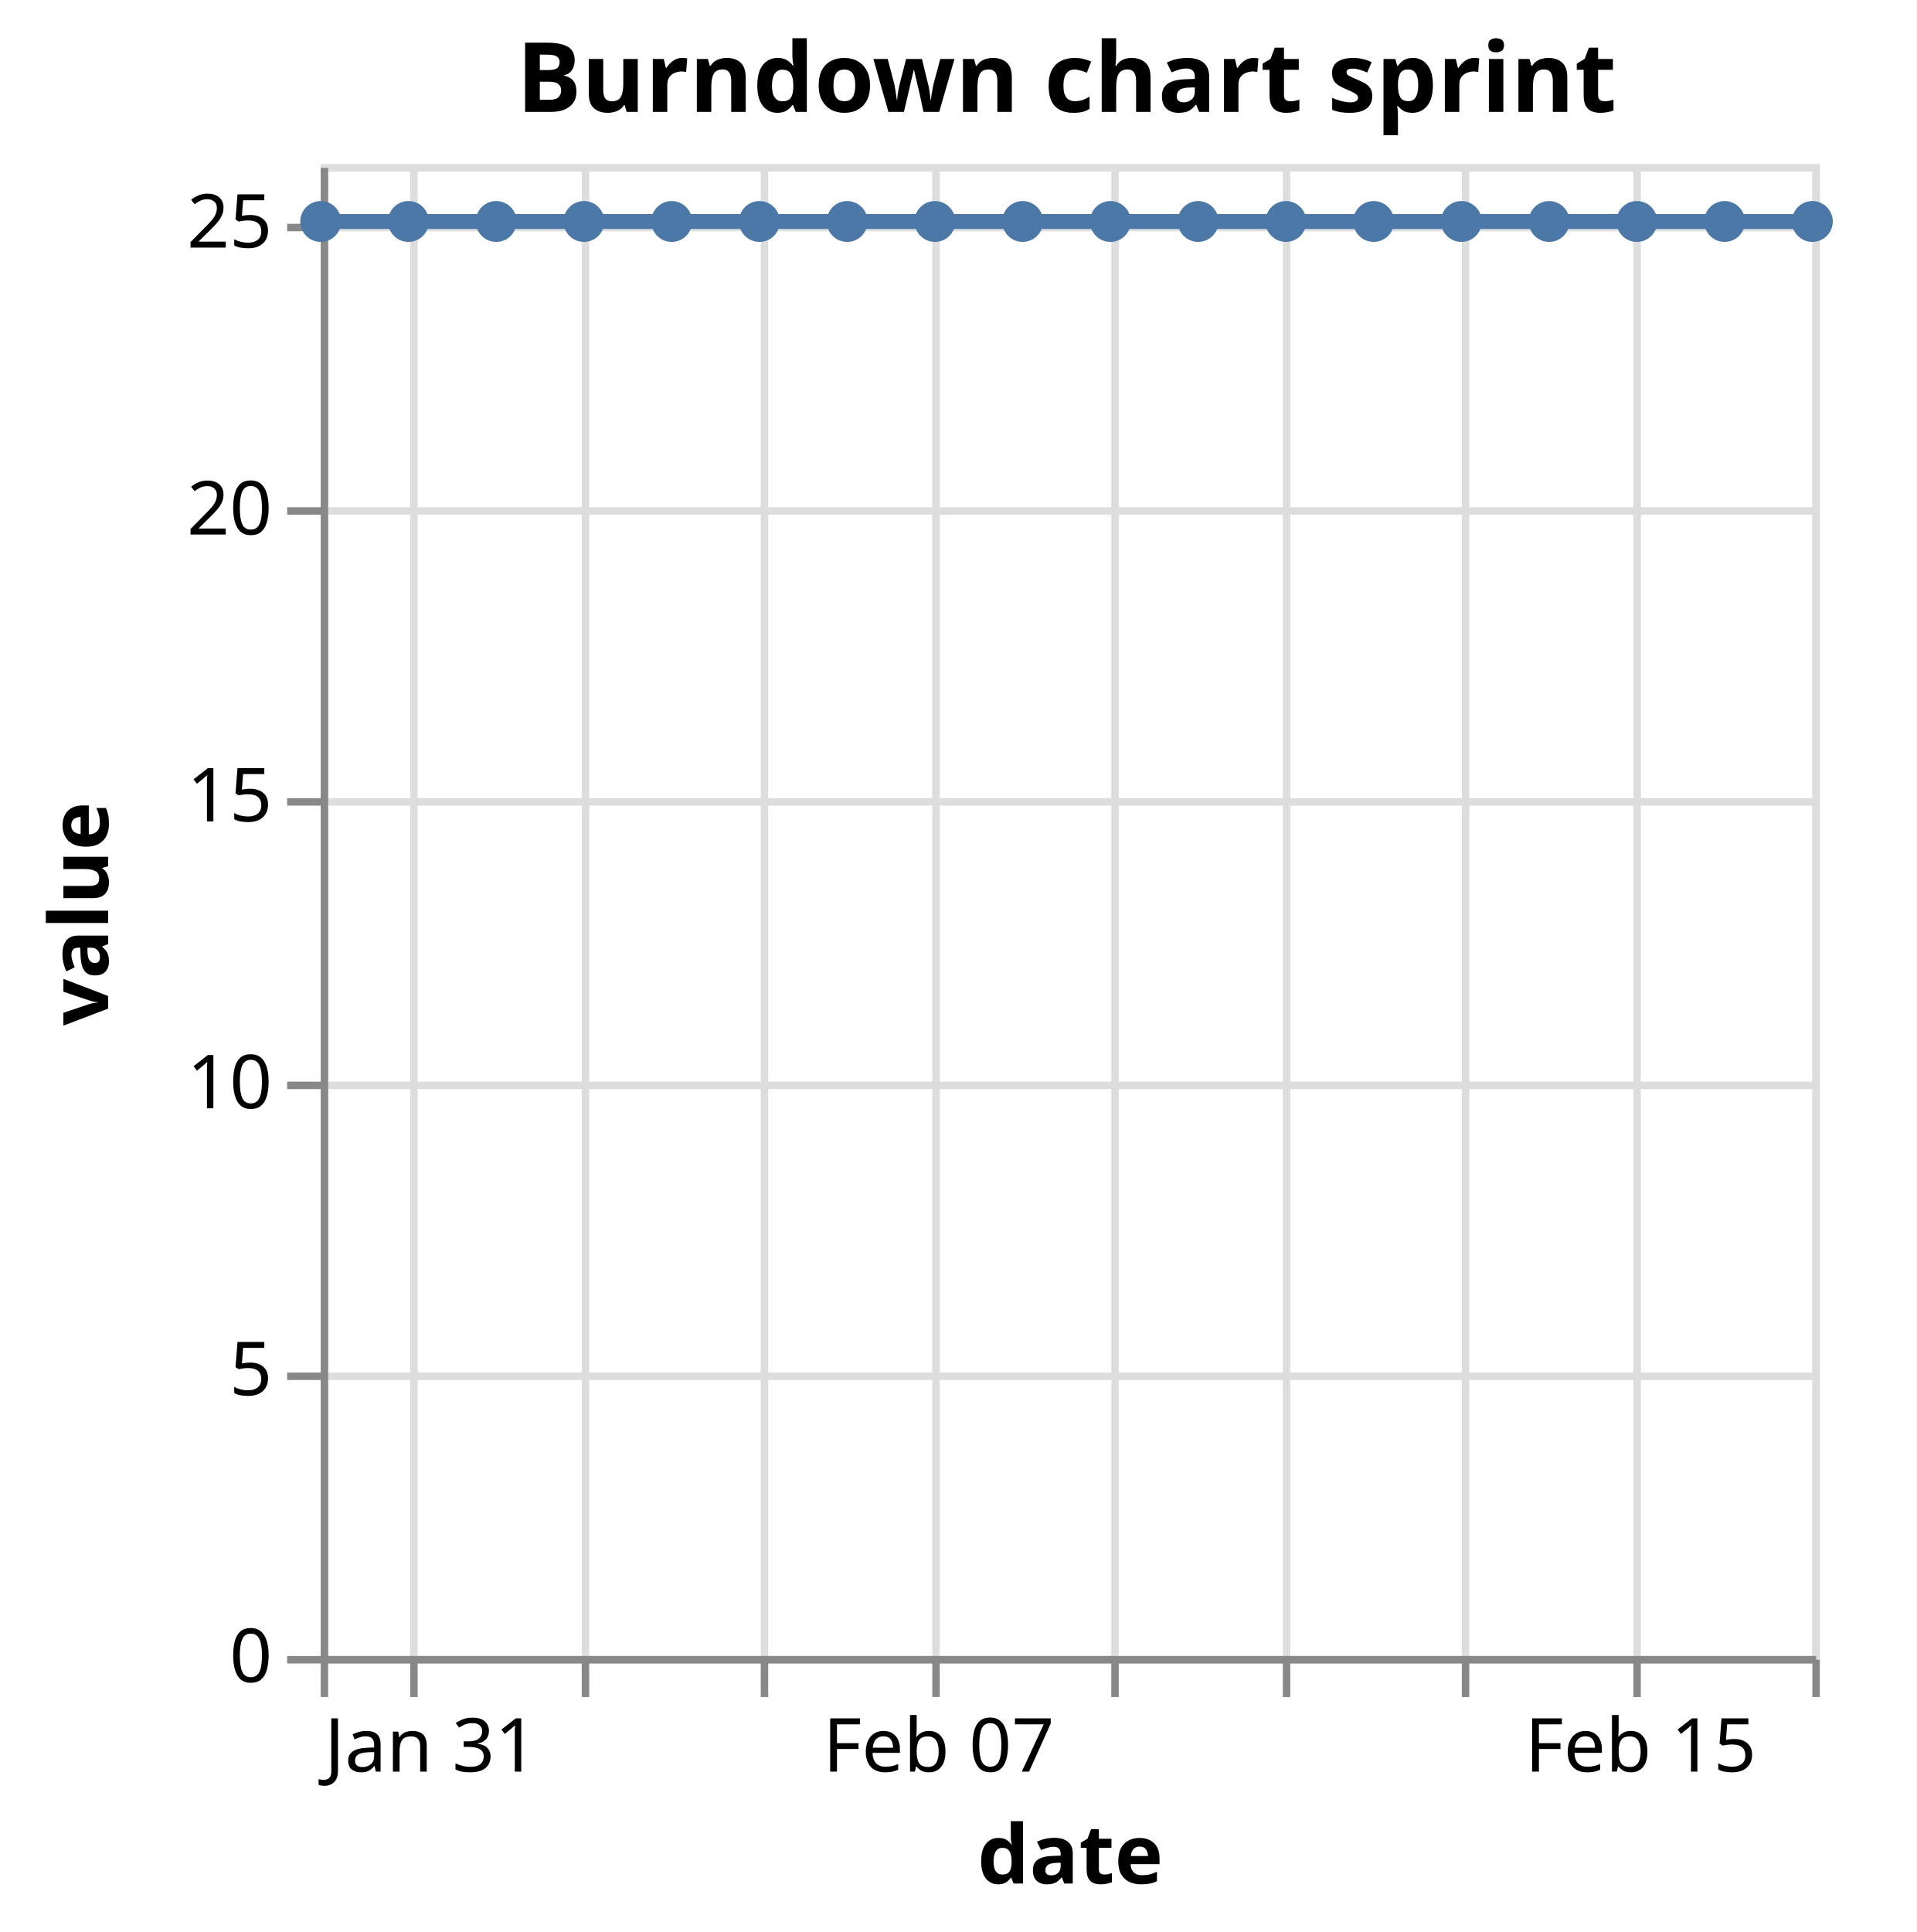
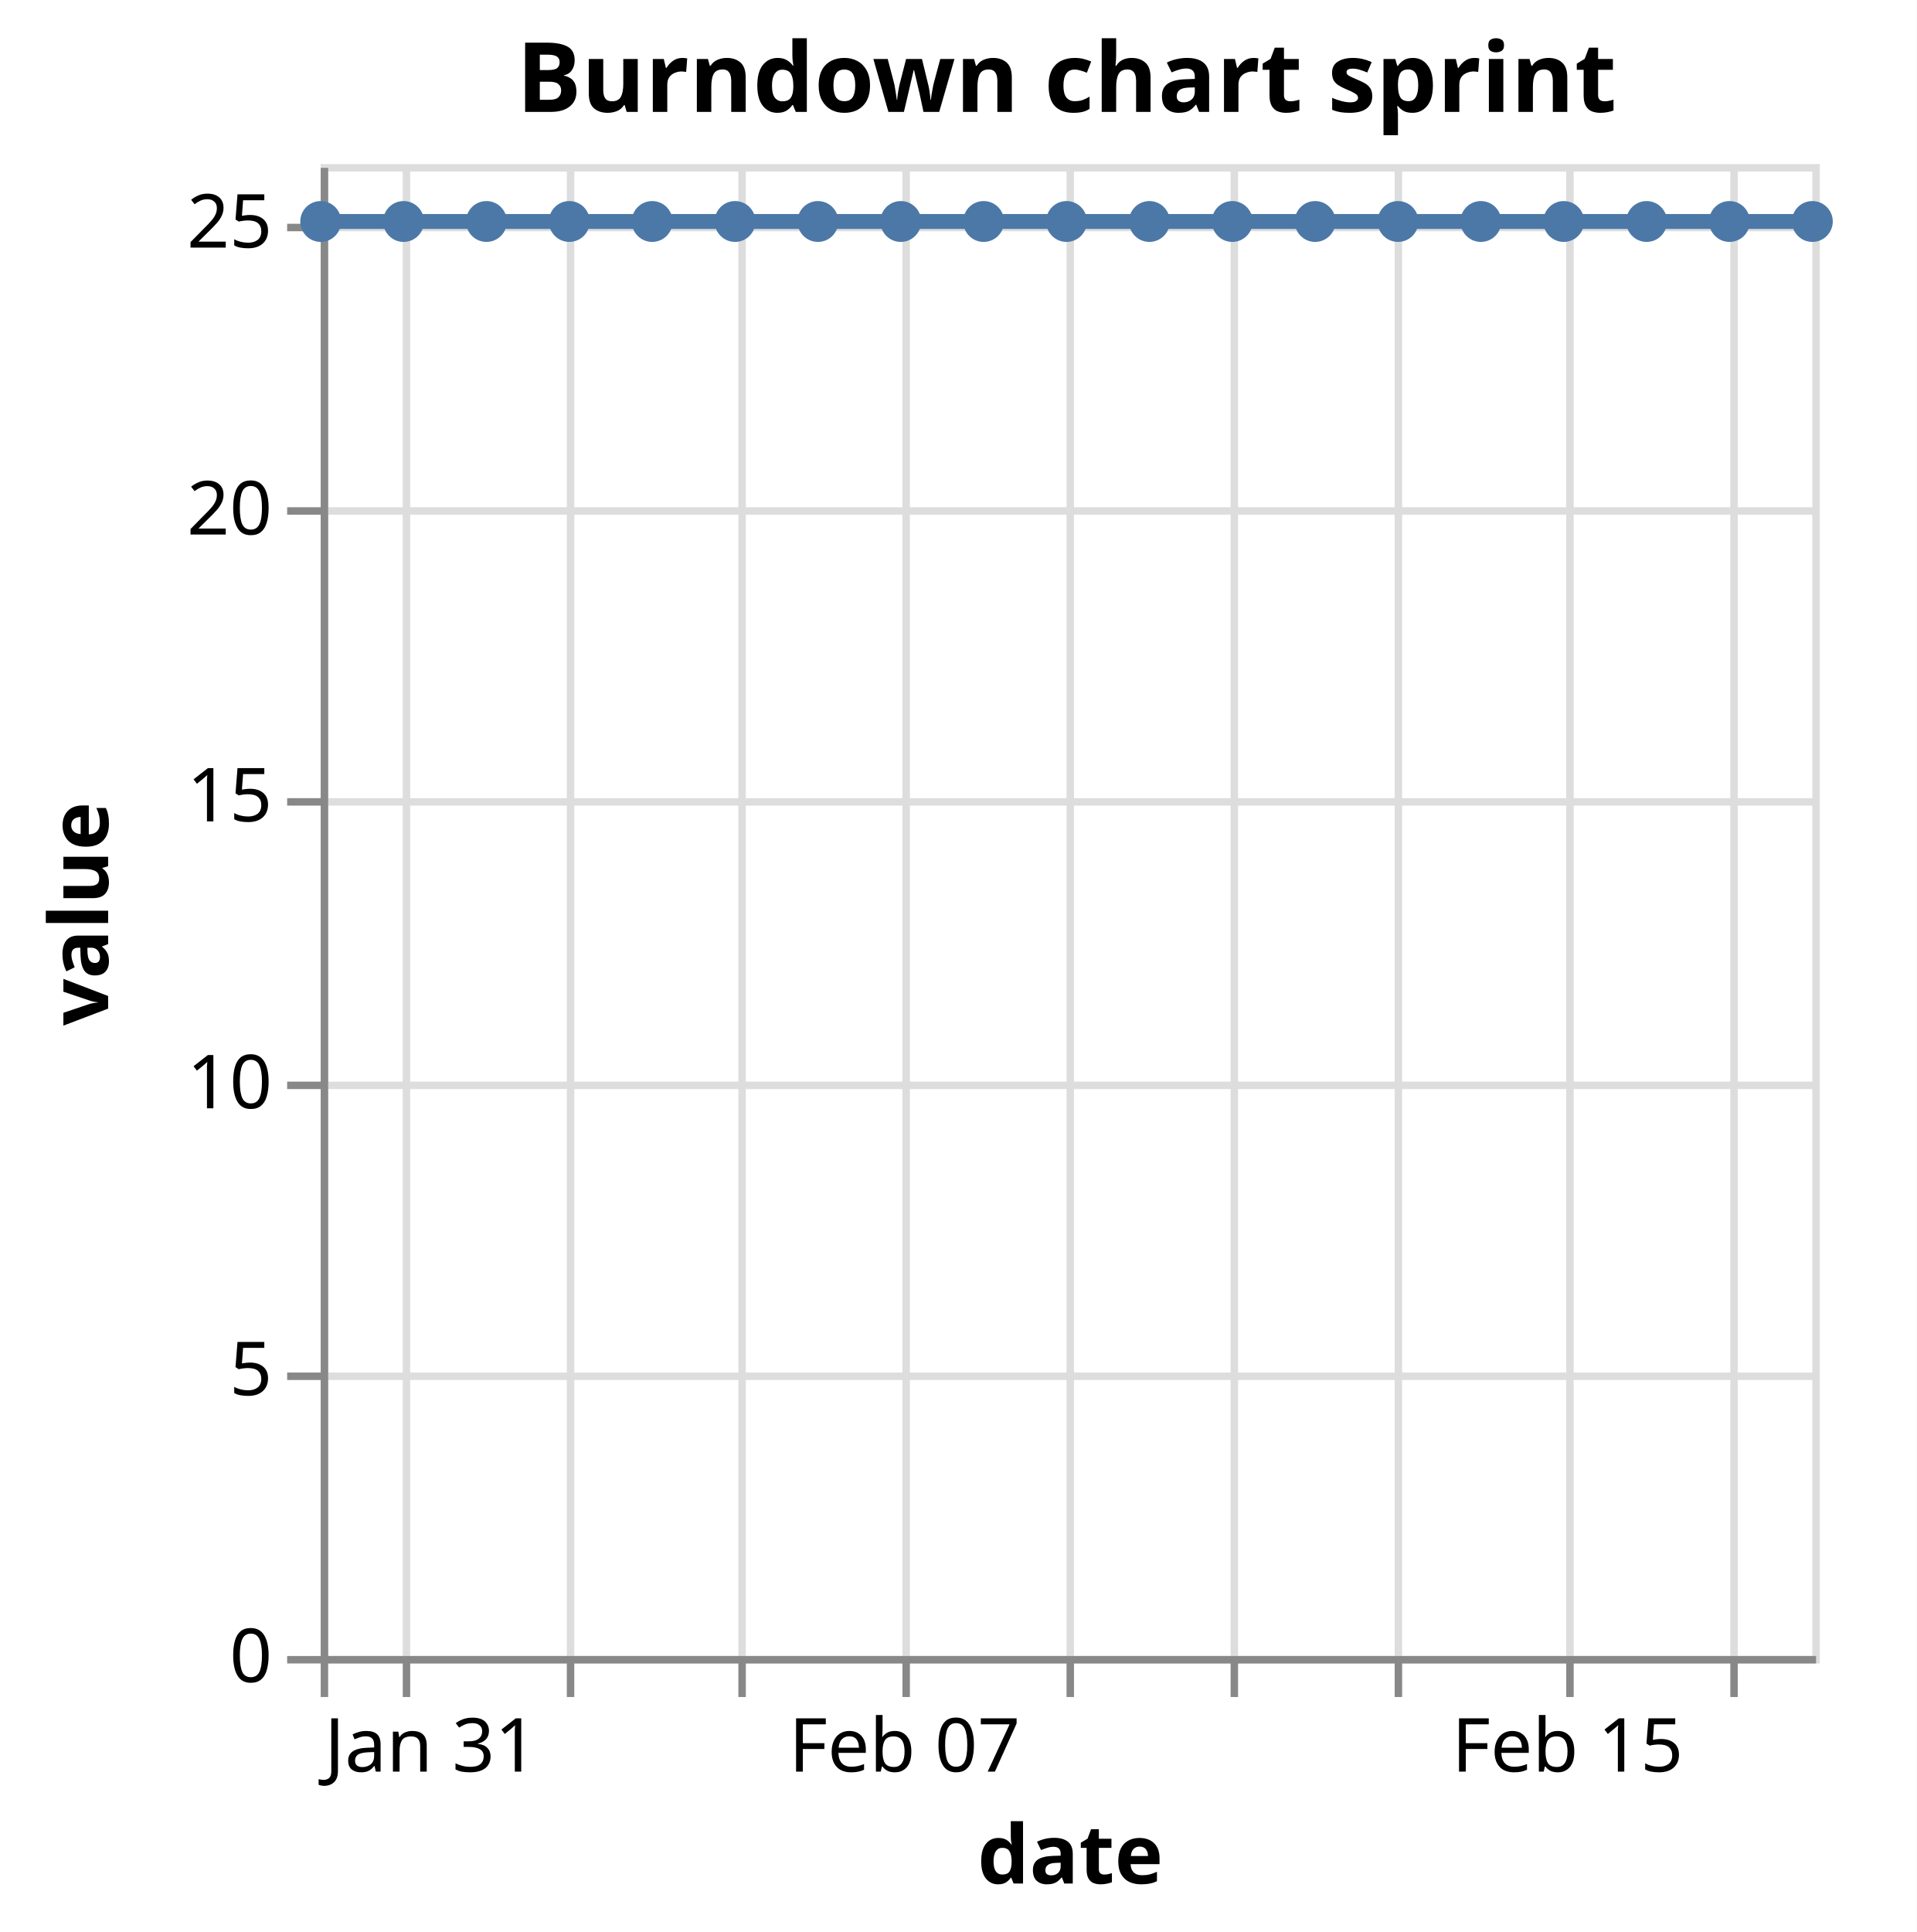
<svg xmlns="http://www.w3.org/2000/svg" version="1.1" class="marks" width="257" height="259" viewBox="0 0 257 259">
  <rect width="257" height="259" fill="white" />
  <g fill="none" stroke-miterlimit="10" transform="translate(43,22)">
    <g class="mark-group role-frame root" role="graphics-object" aria-roledescription="group mark container">
      <g transform="translate(0,0)">
        <path class="background" aria-hidden="true" d="M0.5,0.5h200v200h-200Z" stroke="#ddd" />
        <g>
          <g class="mark-group role-axis" aria-hidden="true">
            <g transform="translate(0.5,200.5)">
              <path class="background" aria-hidden="true" d="M0,0h0v0h0Z" pointer-events="none" />
              <g>
                <g class="mark-rule role-axis-grid" pointer-events="none">
                  <line transform="translate(0,-200)" x2="0" y2="200" stroke="#ddd" stroke-width="1" opacity="1" />
-                   <line transform="translate(12,-200)" x2="0" y2="200" stroke="#ddd" stroke-width="1" opacity="1" />
-                   <line transform="translate(35,-200)" x2="0" y2="200" stroke="#ddd" stroke-width="1" opacity="1" />
-                   <line transform="translate(59,-200)" x2="0" y2="200" stroke="#ddd" stroke-width="1" opacity="1" />
-                   <line transform="translate(82,-200)" x2="0" y2="200" stroke="#ddd" stroke-width="1" opacity="1" />
-                   <line transform="translate(106,-200)" x2="0" y2="200" stroke="#ddd" stroke-width="1" opacity="1" />
-                   <line transform="translate(129,-200)" x2="0" y2="200" stroke="#ddd" stroke-width="1" opacity="1" />
-                   <line transform="translate(153,-200)" x2="0" y2="200" stroke="#ddd" stroke-width="1" opacity="1" />
-                   <line transform="translate(176,-200)" x2="0" y2="200" stroke="#ddd" stroke-width="1" opacity="1" />
-                   <line transform="translate(200,-200)" x2="0" y2="200" stroke="#ddd" stroke-width="1" opacity="1" />
+                   <line transform="translate(11,-200)" x2="0" y2="200" stroke="#ddd" stroke-width="1" opacity="1" />
+                   <line transform="translate(33,-200)" x2="0" y2="200" stroke="#ddd" stroke-width="1" opacity="1" />
+                   <line transform="translate(56,-200)" x2="0" y2="200" stroke="#ddd" stroke-width="1" opacity="1" />
+                   <line transform="translate(78,-200)" x2="0" y2="200" stroke="#ddd" stroke-width="1" opacity="1" />
+                   <line transform="translate(100,-200)" x2="0" y2="200" stroke="#ddd" stroke-width="1" opacity="1" />
+                   <line transform="translate(122,-200)" x2="0" y2="200" stroke="#ddd" stroke-width="1" opacity="1" />
+                   <line transform="translate(144,-200)" x2="0" y2="200" stroke="#ddd" stroke-width="1" opacity="1" />
+                   <line transform="translate(167,-200)" x2="0" y2="200" stroke="#ddd" stroke-width="1" opacity="1" />
+                   <line transform="translate(189,-200)" x2="0" y2="200" stroke="#ddd" stroke-width="1" opacity="1" />
                </g>
              </g>
              <path class="foreground" aria-hidden="true" d="" pointer-events="none" display="none" />
            </g>
          </g>
          <g class="mark-group role-axis" aria-hidden="true">
            <g transform="translate(0.5,0.5)">
              <path class="background" aria-hidden="true" d="M0,0h0v0h0Z" pointer-events="none" />
              <g>
                <g class="mark-rule role-axis-grid" pointer-events="none">
                  <line transform="translate(0,200)" x2="200" y2="0" stroke="#ddd" stroke-width="1" opacity="1" />
                  <line transform="translate(0,162)" x2="200" y2="0" stroke="#ddd" stroke-width="1" opacity="1" />
                  <line transform="translate(0,123)" x2="200" y2="0" stroke="#ddd" stroke-width="1" opacity="1" />
                  <line transform="translate(0,85)" x2="200" y2="0" stroke="#ddd" stroke-width="1" opacity="1" />
                  <line transform="translate(0,46)" x2="200" y2="0" stroke="#ddd" stroke-width="1" opacity="1" />
                  <line transform="translate(0,8)" x2="200" y2="0" stroke="#ddd" stroke-width="1" opacity="1" />
                </g>
              </g>
              <path class="foreground" aria-hidden="true" d="" pointer-events="none" display="none" />
            </g>
          </g>
-           <g class="mark-group role-axis" role="graphics-symbol" aria-roledescription="axis" aria-label="X-axis titled 'date' for a time scale with values from January 31 to February 17">
+           <g class="mark-group role-axis" role="graphics-symbol" aria-roledescription="axis" aria-label="X-axis titled 'date' for a time scale with values from January 31 to February 18">
            <g transform="translate(0.5,200.5)">
              <path class="background" aria-hidden="true" d="M0,0h0v0h0Z" pointer-events="none" />
              <g>
                <g class="mark-rule role-axis-tick" pointer-events="none">
                  <line transform="translate(0,0)" x2="0" y2="5" stroke="#888" stroke-width="1" opacity="1" />
-                   <line transform="translate(12,0)" x2="0" y2="5" stroke="#888" stroke-width="1" opacity="1" />
-                   <line transform="translate(35,0)" x2="0" y2="5" stroke="#888" stroke-width="1" opacity="1" />
-                   <line transform="translate(59,0)" x2="0" y2="5" stroke="#888" stroke-width="1" opacity="1" />
-                   <line transform="translate(82,0)" x2="0" y2="5" stroke="#888" stroke-width="1" opacity="1" />
-                   <line transform="translate(106,0)" x2="0" y2="5" stroke="#888" stroke-width="1" opacity="1" />
-                   <line transform="translate(129,0)" x2="0" y2="5" stroke="#888" stroke-width="1" opacity="1" />
-                   <line transform="translate(153,0)" x2="0" y2="5" stroke="#888" stroke-width="1" opacity="1" />
-                   <line transform="translate(176,0)" x2="0" y2="5" stroke="#888" stroke-width="1" opacity="1" />
-                   <line transform="translate(200,0)" x2="0" y2="5" stroke="#888" stroke-width="1" opacity="1" />
+                   <line transform="translate(11,0)" x2="0" y2="5" stroke="#888" stroke-width="1" opacity="1" />
+                   <line transform="translate(33,0)" x2="0" y2="5" stroke="#888" stroke-width="1" opacity="1" />
+                   <line transform="translate(56,0)" x2="0" y2="5" stroke="#888" stroke-width="1" opacity="1" />
+                   <line transform="translate(78,0)" x2="0" y2="5" stroke="#888" stroke-width="1" opacity="1" />
+                   <line transform="translate(100,0)" x2="0" y2="5" stroke="#888" stroke-width="1" opacity="1" />
+                   <line transform="translate(122,0)" x2="0" y2="5" stroke="#888" stroke-width="1" opacity="1" />
+                   <line transform="translate(144,0)" x2="0" y2="5" stroke="#888" stroke-width="1" opacity="1" />
+                   <line transform="translate(167,0)" x2="0" y2="5" stroke="#888" stroke-width="1" opacity="1" />
+                   <line transform="translate(189,0)" x2="0" y2="5" stroke="#888" stroke-width="1" opacity="1" />
                </g>
                <g class="mark-text role-axis-label" pointer-events="none">
                  <text text-anchor="start" transform="translate(0,15)" font-family="sans-serif" font-size="10px" fill="#000" opacity="1">Jan 31</text>
-                   <text text-anchor="middle" transform="translate(11.76471,15)" font-family="sans-serif" font-size="10px" fill="#000" opacity="0">Feb 01</text>
-                   <text text-anchor="middle" transform="translate(35.29412,15)" font-family="sans-serif" font-size="10px" fill="#000" opacity="0">Feb 03</text>
-                   <text text-anchor="middle" transform="translate(58.82353,15)" font-family="sans-serif" font-size="10px" fill="#000" opacity="0">Feb 05</text>
-                   <text text-anchor="middle" transform="translate(82.35294,15)" font-family="sans-serif" font-size="10px" fill="#000" opacity="1">Feb 07</text>
-                   <text text-anchor="middle" transform="translate(105.8824,15)" font-family="sans-serif" font-size="10px" fill="#000" opacity="0">Feb 09</text>
-                   <text text-anchor="middle" transform="translate(129.4118,15)" font-family="sans-serif" font-size="10px" fill="#000" opacity="0">Feb 11</text>
-                   <text text-anchor="middle" transform="translate(152.9412,15)" font-family="sans-serif" font-size="10px" fill="#000" opacity="0">Feb 13</text>
-                   <text text-anchor="middle" transform="translate(176.4706,15)" font-family="sans-serif" font-size="10px" fill="#000" opacity="1">Feb 15</text>
-                   <text text-anchor="end" transform="translate(200,15)" font-family="sans-serif" font-size="10px" fill="#000" opacity="0">Feb 17</text>
+                   <text text-anchor="middle" transform="translate(11.11111,15)" font-family="sans-serif" font-size="10px" fill="#000" opacity="0">Feb 01</text>
+                   <text text-anchor="middle" transform="translate(33.33333,15)" font-family="sans-serif" font-size="10px" fill="#000" opacity="0">Feb 03</text>
+                   <text text-anchor="middle" transform="translate(55.55556,15)" font-family="sans-serif" font-size="10px" fill="#000" opacity="0">Feb 05</text>
+                   <text text-anchor="middle" transform="translate(77.77778,15)" font-family="sans-serif" font-size="10px" fill="#000" opacity="1">Feb 07</text>
+                   <text text-anchor="middle" transform="translate(100,15)" font-family="sans-serif" font-size="10px" fill="#000" opacity="0">Feb 09</text>
+                   <text text-anchor="middle" transform="translate(122.2222,15)" font-family="sans-serif" font-size="10px" fill="#000" opacity="0">Feb 11</text>
+                   <text text-anchor="middle" transform="translate(144.4444,15)" font-family="sans-serif" font-size="10px" fill="#000" opacity="0">Feb 13</text>
+                   <text text-anchor="middle" transform="translate(166.6667,15)" font-family="sans-serif" font-size="10px" fill="#000" opacity="1">Feb 15</text>
+                   <text text-anchor="middle" transform="translate(188.8889,15)" font-family="sans-serif" font-size="10px" fill="#000" opacity="0">Feb 17</text>
                </g>
                <g class="mark-rule role-axis-domain" pointer-events="none">
                  <line transform="translate(0,0)" x2="200" y2="0" stroke="#888" stroke-width="1" opacity="1" />
                </g>
                <g class="mark-text role-axis-title" pointer-events="none">
                  <text text-anchor="middle" transform="translate(100,30)" font-family="sans-serif" font-size="11px" font-weight="bold" fill="#000" opacity="1">date</text>
                </g>
              </g>
              <path class="foreground" aria-hidden="true" d="" pointer-events="none" display="none" />
            </g>
          </g>
          <g class="mark-group role-axis" role="graphics-symbol" aria-roledescription="axis" aria-label="Y-axis titled 'value' for a linear scale with values from 0 to 26">
            <g transform="translate(0.5,0.5)">
              <path class="background" aria-hidden="true" d="M0,0h0v0h0Z" pointer-events="none" />
              <g>
                <g class="mark-rule role-axis-tick" pointer-events="none">
                  <line transform="translate(0,200)" x2="-5" y2="0" stroke="#888" stroke-width="1" opacity="1" />
                  <line transform="translate(0,162)" x2="-5" y2="0" stroke="#888" stroke-width="1" opacity="1" />
                  <line transform="translate(0,123)" x2="-5" y2="0" stroke="#888" stroke-width="1" opacity="1" />
                  <line transform="translate(0,85)" x2="-5" y2="0" stroke="#888" stroke-width="1" opacity="1" />
                  <line transform="translate(0,46)" x2="-5" y2="0" stroke="#888" stroke-width="1" opacity="1" />
                  <line transform="translate(0,8)" x2="-5" y2="0" stroke="#888" stroke-width="1" opacity="1" />
                </g>
                <g class="mark-text role-axis-label" pointer-events="none">
                  <text text-anchor="end" transform="translate(-7,203)" font-family="sans-serif" font-size="10px" fill="#000" opacity="1">0</text>
                  <text text-anchor="end" transform="translate(-7,164.5385)" font-family="sans-serif" font-size="10px" fill="#000" opacity="1">5</text>
                  <text text-anchor="end" transform="translate(-7,126.0769)" font-family="sans-serif" font-size="10px" fill="#000" opacity="1">10</text>
                  <text text-anchor="end" transform="translate(-7,87.61538)" font-family="sans-serif" font-size="10px" fill="#000" opacity="1">15</text>
                  <text text-anchor="end" transform="translate(-7,49.15385)" font-family="sans-serif" font-size="10px" fill="#000" opacity="1">20</text>
                  <text text-anchor="end" transform="translate(-7,10.69231)" font-family="sans-serif" font-size="10px" fill="#000" opacity="1">25</text>
                </g>
                <g class="mark-rule role-axis-domain" pointer-events="none">
                  <line transform="translate(0,200)" x2="0" y2="-200" stroke="#888" stroke-width="1" opacity="1" />
                </g>
                <g class="mark-text role-axis-title" pointer-events="none">
                  <text text-anchor="middle" transform="translate(-27,100) rotate(-90) translate(0,-2)" font-family="sans-serif" font-size="11px" font-weight="bold" fill="#000" opacity="1">value</text>
                </g>
              </g>
              <path class="foreground" aria-hidden="true" d="" pointer-events="none" display="none" />
            </g>
          </g>
          <g class="mark-line role-mark layer_0_layer_0_marks" role="graphics-object" aria-roledescription="line mark container">
-             <path aria-label="date: Jan 31; value: 25" role="graphics-symbol" aria-roledescription="line mark" d="M0,7.692L11.765,7.692L23.529,7.692L35.294,7.692L47.059,7.692L58.824,7.692L70.588,7.692L82.353,7.692L94.118,7.692L105.882,7.692L117.647,7.692L129.412,7.692L141.176,7.692L152.941,7.692L164.706,7.692L176.471,7.692L188.235,7.692L200,7.692" stroke="#4c78a8" stroke-width="2" />
+             <path aria-label="date: Jan 31; value: 25" role="graphics-symbol" aria-roledescription="line mark" d="M0,7.692L11.111,7.692L22.222,7.692L33.333,7.692L44.444,7.692L55.556,7.692L66.667,7.692L77.778,7.692L88.889,7.692L100,7.692L111.111,7.692L122.222,7.692L133.333,7.692L144.444,7.692L155.556,7.692L166.667,7.692L177.778,7.692L188.889,7.692L200,7.692" stroke="#4c78a8" stroke-width="2" />
          </g>
          <g class="mark-symbol role-mark layer_0_layer_1_marks" role="graphics-object" aria-roledescription="symbol mark container">
            <path aria-label="date: Jan 31; value: 25" role="graphics-symbol" aria-roledescription="point" transform="translate(0,7.692308)" d="M2.739,0A2.739,2.739,0,1,1,-2.739,0A2.739,2.739,0,1,1,2.739,0" fill="#4c78a8" stroke-width="2" opacity="1" />
-             <path aria-label="date: Feb 01; value: 25" role="graphics-symbol" aria-roledescription="point" transform="translate(11.76471,7.692308)" d="M2.739,0A2.739,2.739,0,1,1,-2.739,0A2.739,2.739,0,1,1,2.739,0" fill="#4c78a8" stroke-width="2" opacity="1" />
-             <path aria-label="date: Feb 02; value: 25" role="graphics-symbol" aria-roledescription="point" transform="translate(23.52941,7.692308)" d="M2.739,0A2.739,2.739,0,1,1,-2.739,0A2.739,2.739,0,1,1,2.739,0" fill="#4c78a8" stroke-width="2" opacity="1" />
-             <path aria-label="date: Feb 03; value: 25" role="graphics-symbol" aria-roledescription="point" transform="translate(35.29412,7.692308)" d="M2.739,0A2.739,2.739,0,1,1,-2.739,0A2.739,2.739,0,1,1,2.739,0" fill="#4c78a8" stroke-width="2" opacity="1" />
-             <path aria-label="date: Feb 04; value: 25" role="graphics-symbol" aria-roledescription="point" transform="translate(47.05882,7.692308)" d="M2.739,0A2.739,2.739,0,1,1,-2.739,0A2.739,2.739,0,1,1,2.739,0" fill="#4c78a8" stroke-width="2" opacity="1" />
-             <path aria-label="date: Feb 05; value: 25" role="graphics-symbol" aria-roledescription="point" transform="translate(58.82353,7.692308)" d="M2.739,0A2.739,2.739,0,1,1,-2.739,0A2.739,2.739,0,1,1,2.739,0" fill="#4c78a8" stroke-width="2" opacity="1" />
-             <path aria-label="date: Feb 06; value: 25" role="graphics-symbol" aria-roledescription="point" transform="translate(70.58824,7.692308)" d="M2.739,0A2.739,2.739,0,1,1,-2.739,0A2.739,2.739,0,1,1,2.739,0" fill="#4c78a8" stroke-width="2" opacity="1" />
-             <path aria-label="date: Feb 07; value: 25" role="graphics-symbol" aria-roledescription="point" transform="translate(82.35294,7.692308)" d="M2.739,0A2.739,2.739,0,1,1,-2.739,0A2.739,2.739,0,1,1,2.739,0" fill="#4c78a8" stroke-width="2" opacity="1" />
-             <path aria-label="date: Feb 08; value: 25" role="graphics-symbol" aria-roledescription="point" transform="translate(94.11765,7.692308)" d="M2.739,0A2.739,2.739,0,1,1,-2.739,0A2.739,2.739,0,1,1,2.739,0" fill="#4c78a8" stroke-width="2" opacity="1" />
-             <path aria-label="date: Feb 09; value: 25" role="graphics-symbol" aria-roledescription="point" transform="translate(105.8824,7.692308)" d="M2.739,0A2.739,2.739,0,1,1,-2.739,0A2.739,2.739,0,1,1,2.739,0" fill="#4c78a8" stroke-width="2" opacity="1" />
-             <path aria-label="date: Feb 10; value: 25" role="graphics-symbol" aria-roledescription="point" transform="translate(117.6471,7.692308)" d="M2.739,0A2.739,2.739,0,1,1,-2.739,0A2.739,2.739,0,1,1,2.739,0" fill="#4c78a8" stroke-width="2" opacity="1" />
-             <path aria-label="date: Feb 11; value: 25" role="graphics-symbol" aria-roledescription="point" transform="translate(129.4118,7.692308)" d="M2.739,0A2.739,2.739,0,1,1,-2.739,0A2.739,2.739,0,1,1,2.739,0" fill="#4c78a8" stroke-width="2" opacity="1" />
-             <path aria-label="date: Feb 12; value: 25" role="graphics-symbol" aria-roledescription="point" transform="translate(141.1765,7.692308)" d="M2.739,0A2.739,2.739,0,1,1,-2.739,0A2.739,2.739,0,1,1,2.739,0" fill="#4c78a8" stroke-width="2" opacity="1" />
-             <path aria-label="date: Feb 13; value: 25" role="graphics-symbol" aria-roledescription="point" transform="translate(152.9412,7.692308)" d="M2.739,0A2.739,2.739,0,1,1,-2.739,0A2.739,2.739,0,1,1,2.739,0" fill="#4c78a8" stroke-width="2" opacity="1" />
-             <path aria-label="date: Feb 14; value: 25" role="graphics-symbol" aria-roledescription="point" transform="translate(164.7059,7.692308)" d="M2.739,0A2.739,2.739,0,1,1,-2.739,0A2.739,2.739,0,1,1,2.739,0" fill="#4c78a8" stroke-width="2" opacity="1" />
-             <path aria-label="date: Feb 15; value: 25" role="graphics-symbol" aria-roledescription="point" transform="translate(176.4706,7.692308)" d="M2.739,0A2.739,2.739,0,1,1,-2.739,0A2.739,2.739,0,1,1,2.739,0" fill="#4c78a8" stroke-width="2" opacity="1" />
-             <path aria-label="date: Feb 16; value: 25" role="graphics-symbol" aria-roledescription="point" transform="translate(188.2353,7.692308)" d="M2.739,0A2.739,2.739,0,1,1,-2.739,0A2.739,2.739,0,1,1,2.739,0" fill="#4c78a8" stroke-width="2" opacity="1" />
-             <path aria-label="date: Feb 17; value: 25" role="graphics-symbol" aria-roledescription="point" transform="translate(200,7.692308)" d="M2.739,0A2.739,2.739,0,1,1,-2.739,0A2.739,2.739,0,1,1,2.739,0" fill="#4c78a8" stroke-width="2" opacity="1" />
+             <path aria-label="date: Feb 01; value: 25" role="graphics-symbol" aria-roledescription="point" transform="translate(11.11111,7.692308)" d="M2.739,0A2.739,2.739,0,1,1,-2.739,0A2.739,2.739,0,1,1,2.739,0" fill="#4c78a8" stroke-width="2" opacity="1" />
+             <path aria-label="date: Feb 02; value: 25" role="graphics-symbol" aria-roledescription="point" transform="translate(22.22222,7.692308)" d="M2.739,0A2.739,2.739,0,1,1,-2.739,0A2.739,2.739,0,1,1,2.739,0" fill="#4c78a8" stroke-width="2" opacity="1" />
+             <path aria-label="date: Feb 03; value: 25" role="graphics-symbol" aria-roledescription="point" transform="translate(33.33333,7.692308)" d="M2.739,0A2.739,2.739,0,1,1,-2.739,0A2.739,2.739,0,1,1,2.739,0" fill="#4c78a8" stroke-width="2" opacity="1" />
+             <path aria-label="date: Feb 04; value: 25" role="graphics-symbol" aria-roledescription="point" transform="translate(44.44444,7.692308)" d="M2.739,0A2.739,2.739,0,1,1,-2.739,0A2.739,2.739,0,1,1,2.739,0" fill="#4c78a8" stroke-width="2" opacity="1" />
+             <path aria-label="date: Feb 05; value: 25" role="graphics-symbol" aria-roledescription="point" transform="translate(55.55556,7.692308)" d="M2.739,0A2.739,2.739,0,1,1,-2.739,0A2.739,2.739,0,1,1,2.739,0" fill="#4c78a8" stroke-width="2" opacity="1" />
+             <path aria-label="date: Feb 06; value: 25" role="graphics-symbol" aria-roledescription="point" transform="translate(66.66667,7.692308)" d="M2.739,0A2.739,2.739,0,1,1,-2.739,0A2.739,2.739,0,1,1,2.739,0" fill="#4c78a8" stroke-width="2" opacity="1" />
+             <path aria-label="date: Feb 07; value: 25" role="graphics-symbol" aria-roledescription="point" transform="translate(77.77778,7.692308)" d="M2.739,0A2.739,2.739,0,1,1,-2.739,0A2.739,2.739,0,1,1,2.739,0" fill="#4c78a8" stroke-width="2" opacity="1" />
+             <path aria-label="date: Feb 08; value: 25" role="graphics-symbol" aria-roledescription="point" transform="translate(88.88889,7.692308)" d="M2.739,0A2.739,2.739,0,1,1,-2.739,0A2.739,2.739,0,1,1,2.739,0" fill="#4c78a8" stroke-width="2" opacity="1" />
+             <path aria-label="date: Feb 09; value: 25" role="graphics-symbol" aria-roledescription="point" transform="translate(100,7.692308)" d="M2.739,0A2.739,2.739,0,1,1,-2.739,0A2.739,2.739,0,1,1,2.739,0" fill="#4c78a8" stroke-width="2" opacity="1" />
+             <path aria-label="date: Feb 10; value: 25" role="graphics-symbol" aria-roledescription="point" transform="translate(111.1111,7.692308)" d="M2.739,0A2.739,2.739,0,1,1,-2.739,0A2.739,2.739,0,1,1,2.739,0" fill="#4c78a8" stroke-width="2" opacity="1" />
+             <path aria-label="date: Feb 11; value: 25" role="graphics-symbol" aria-roledescription="point" transform="translate(122.2222,7.692308)" d="M2.739,0A2.739,2.739,0,1,1,-2.739,0A2.739,2.739,0,1,1,2.739,0" fill="#4c78a8" stroke-width="2" opacity="1" />
+             <path aria-label="date: Feb 12; value: 25" role="graphics-symbol" aria-roledescription="point" transform="translate(133.3333,7.692308)" d="M2.739,0A2.739,2.739,0,1,1,-2.739,0A2.739,2.739,0,1,1,2.739,0" fill="#4c78a8" stroke-width="2" opacity="1" />
+             <path aria-label="date: Feb 13; value: 25" role="graphics-symbol" aria-roledescription="point" transform="translate(144.4444,7.692308)" d="M2.739,0A2.739,2.739,0,1,1,-2.739,0A2.739,2.739,0,1,1,2.739,0" fill="#4c78a8" stroke-width="2" opacity="1" />
+             <path aria-label="date: Feb 14; value: 25" role="graphics-symbol" aria-roledescription="point" transform="translate(155.5556,7.692308)" d="M2.739,0A2.739,2.739,0,1,1,-2.739,0A2.739,2.739,0,1,1,2.739,0" fill="#4c78a8" stroke-width="2" opacity="1" />
+             <path aria-label="date: Feb 15; value: 25" role="graphics-symbol" aria-roledescription="point" transform="translate(166.6667,7.692308)" d="M2.739,0A2.739,2.739,0,1,1,-2.739,0A2.739,2.739,0,1,1,2.739,0" fill="#4c78a8" stroke-width="2" opacity="1" />
+             <path aria-label="date: Feb 16; value: 25" role="graphics-symbol" aria-roledescription="point" transform="translate(177.7778,7.692308)" d="M2.739,0A2.739,2.739,0,1,1,-2.739,0A2.739,2.739,0,1,1,2.739,0" fill="#4c78a8" stroke-width="2" opacity="1" />
+             <path aria-label="date: Feb 17; value: 25" role="graphics-symbol" aria-roledescription="point" transform="translate(188.8889,7.692308)" d="M2.739,0A2.739,2.739,0,1,1,-2.739,0A2.739,2.739,0,1,1,2.739,0" fill="#4c78a8" stroke-width="2" opacity="1" />
+             <path aria-label="date: Feb 18; value: 25" role="graphics-symbol" aria-roledescription="point" transform="translate(200,7.692308)" d="M2.739,0A2.739,2.739,0,1,1,-2.739,0A2.739,2.739,0,1,1,2.739,0" fill="#4c78a8" stroke-width="2" opacity="1" />
          </g>
          <g class="mark-group role-title">
            <g transform="translate(100,-17)">
              <path class="background" aria-hidden="true" d="M0,0h0v0h0Z" pointer-events="none" />
              <g>
                <g class="mark-text role-title-text" role="graphics-symbol" aria-roledescription="title" aria-label="Title text 'Burndown chart sprint'" pointer-events="none">
                  <text text-anchor="middle" transform="translate(0,10)" font-family="sans-serif" font-size="13px" font-weight="bold" fill="#000" opacity="1">Burndown chart sprint</text>
                </g>
              </g>
              <path class="foreground" aria-hidden="true" d="" pointer-events="none" display="none" />
            </g>
          </g>
        </g>
        <path class="foreground" aria-hidden="true" d="" display="none" />
      </g>
    </g>
  </g>
</svg>
